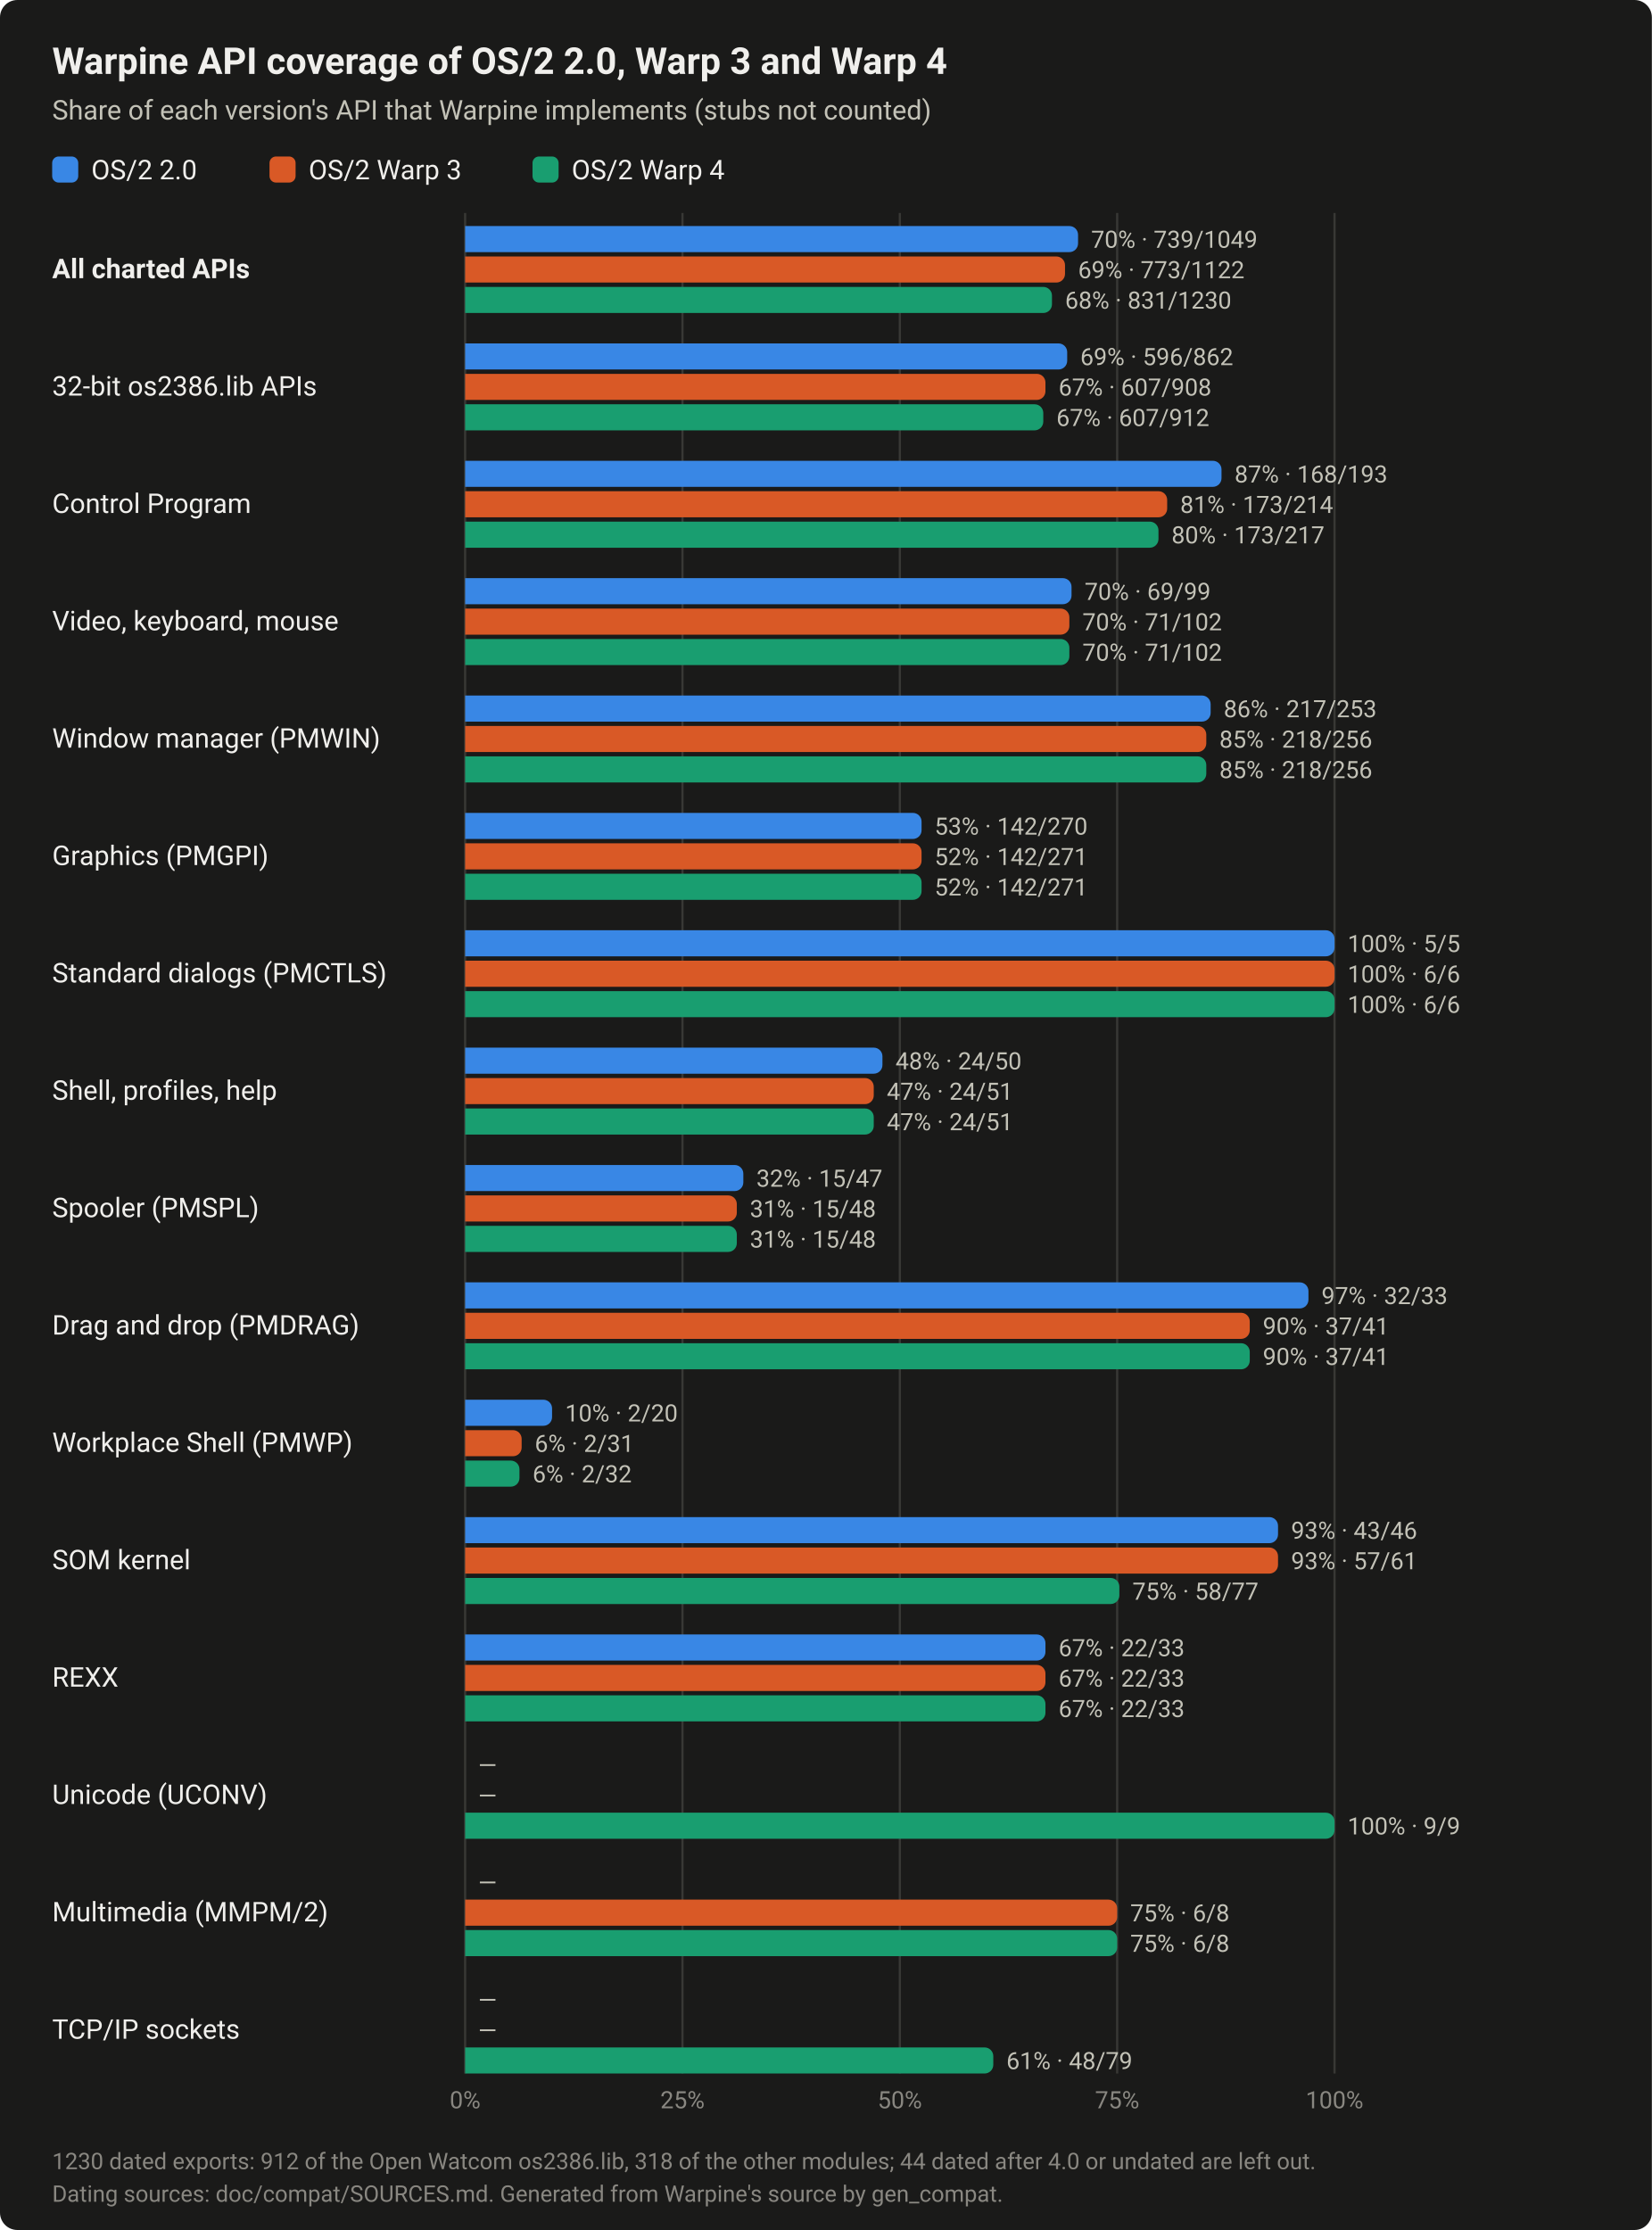
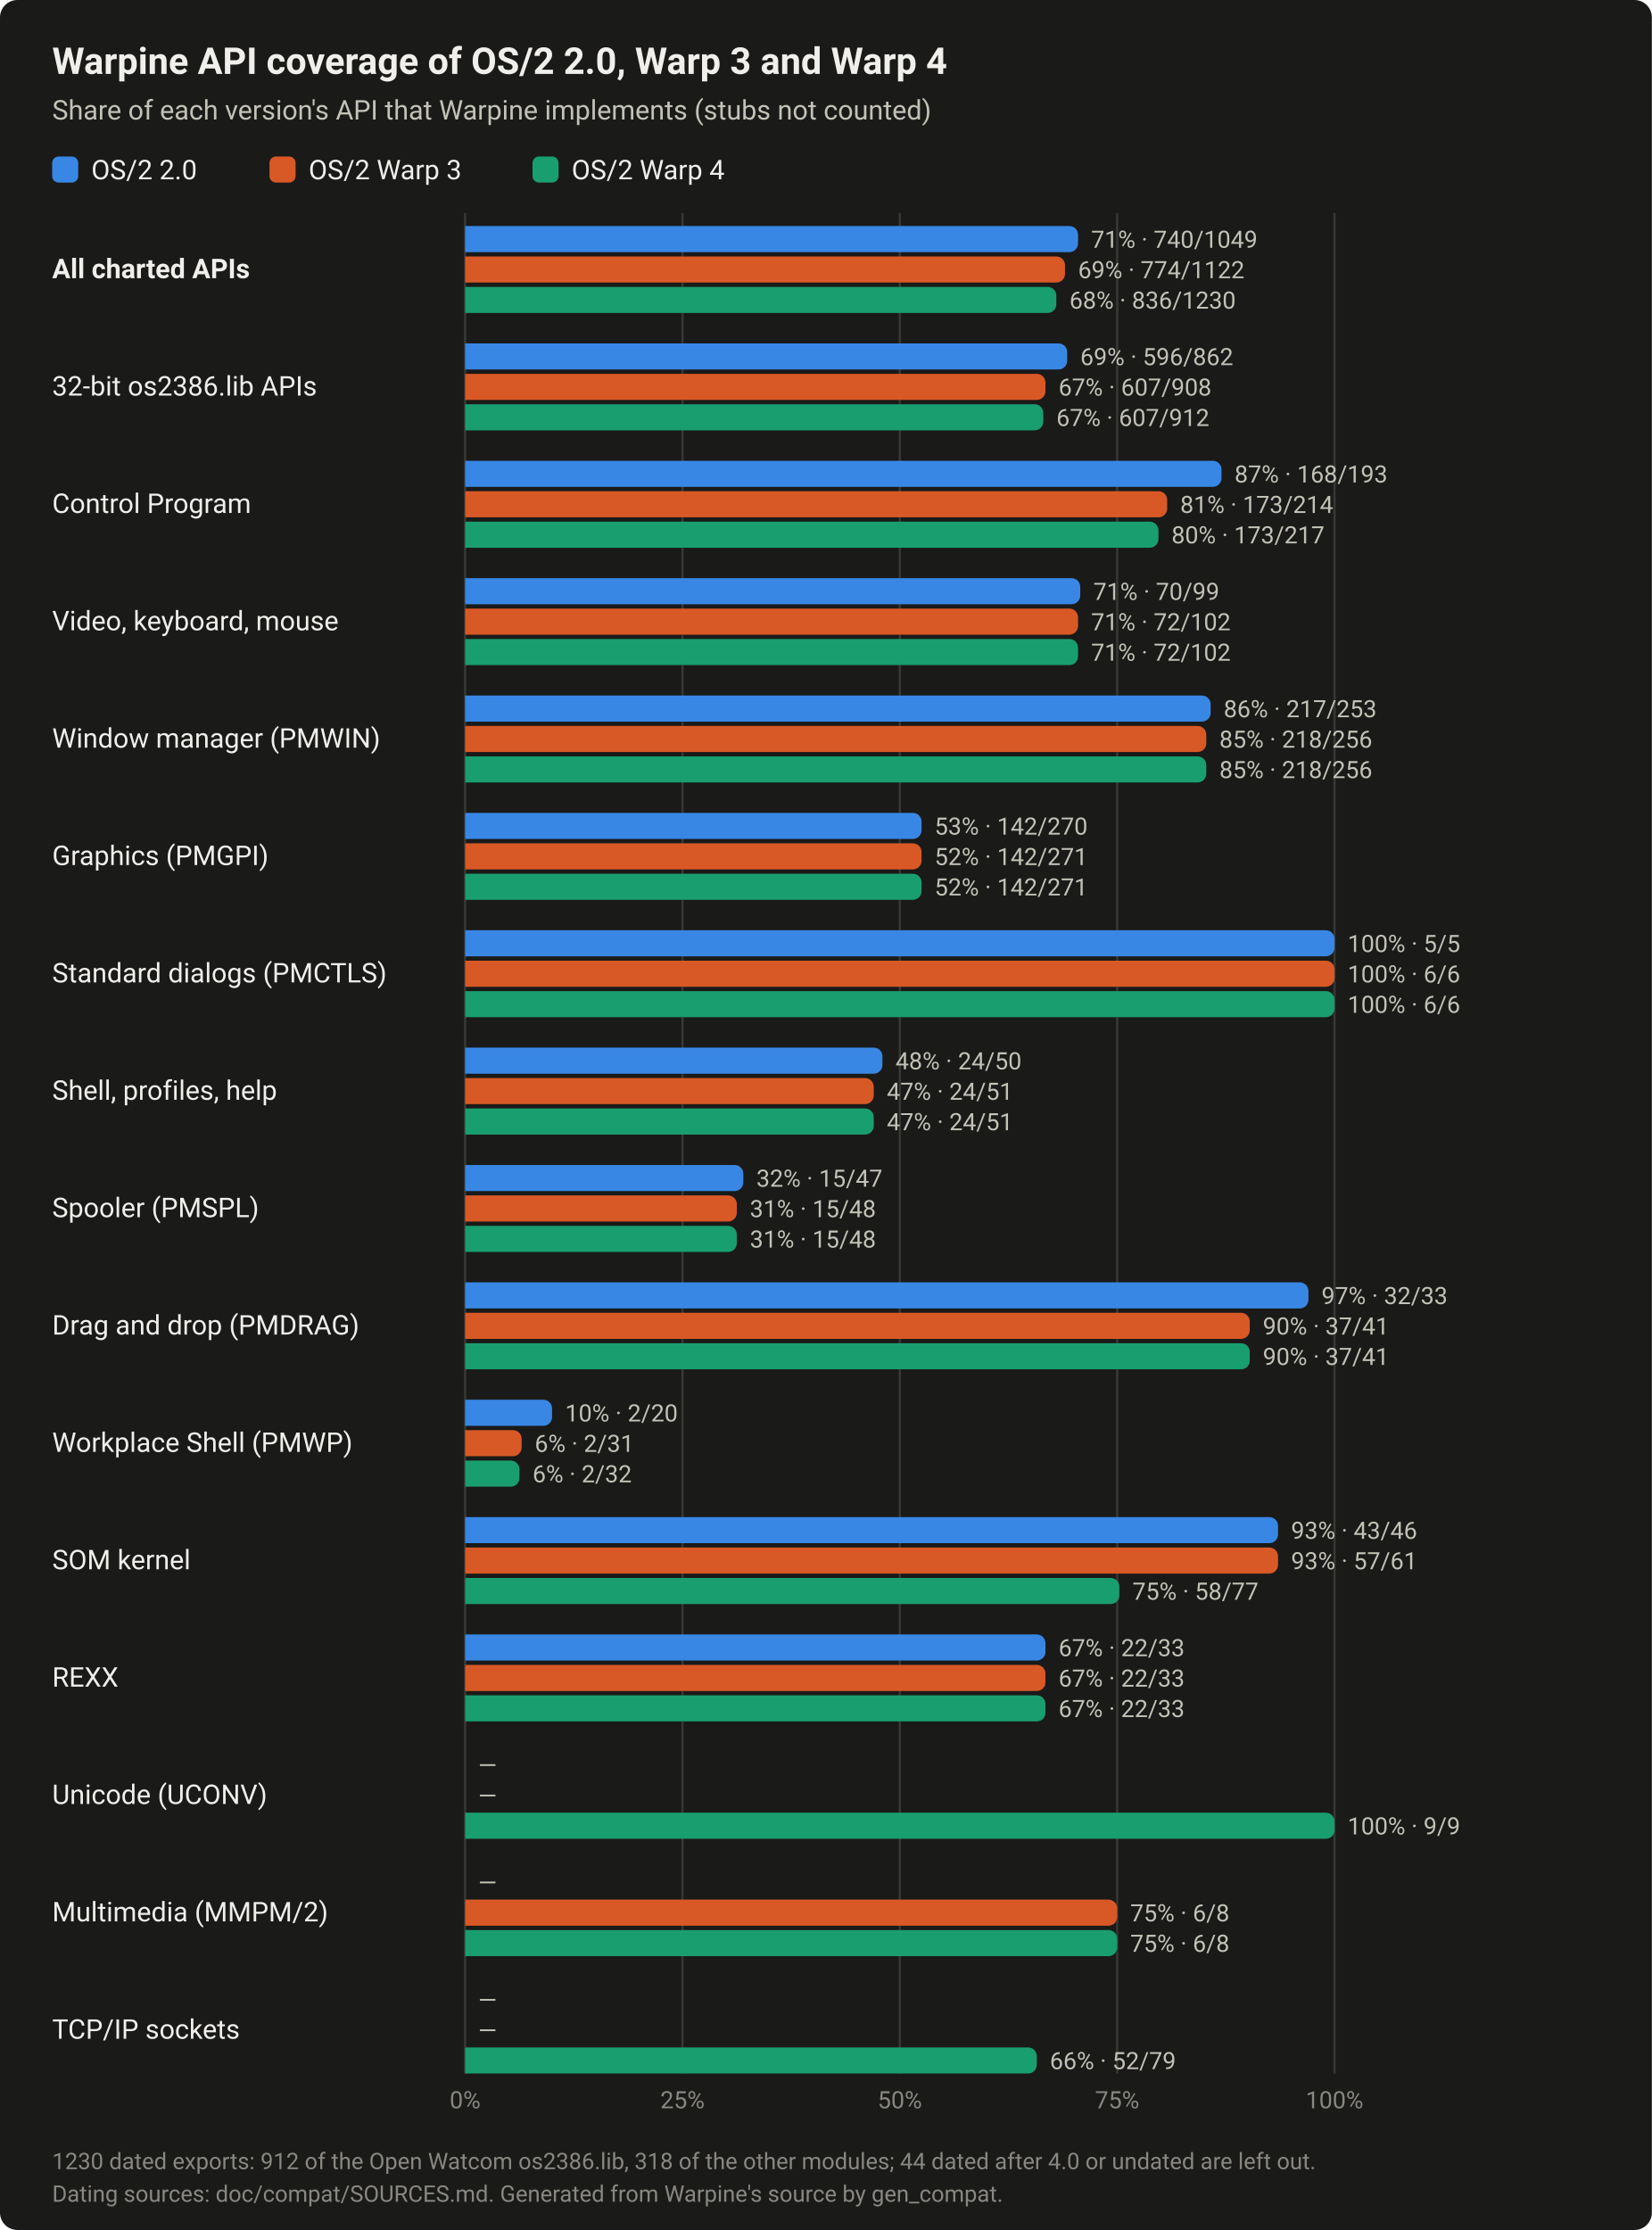
<svg xmlns="http://www.w3.org/2000/svg" width="760" height="1026" viewBox="0 0 760 1026" role="img" aria-labelledby="t d" font-family="system-ui, -apple-system, 'Segoe UI', Roboto, 'Helvetica Neue', Arial, sans-serif">
  <rect width="760" height="1026" rx="8" fill="#1a1a19" />
  <text x="24" y="34" font-size="17" font-weight="600" fill="#f0efec">Warpine API coverage of OS/2 2.0, Warp 3 and Warp 4</text>
  <text x="24" y="55" font-size="12.5" fill="#c3c2b7">Share of each version's API that Warpine implements (stubs not counted)</text>
  <rect x="24" y="72" width="12" height="12" rx="3" fill="#3987e5" />
  <text x="42" y="82.5" font-size="12.5" fill="#f0efec">OS/2 2.0</text>
  <rect x="124" y="72" width="12" height="12" rx="3" fill="#d95926" />
  <text x="142" y="82.5" font-size="12.5" fill="#f0efec">OS/2 Warp 3</text>
  <rect x="245" y="72" width="12" height="12" rx="3" fill="#199e70" />
  <text x="263" y="82.5" font-size="12.5" fill="#f0efec">OS/2 Warp 4</text>
  <line x1="214" y1="98" x2="214" y2="954" stroke="#383835" stroke-width="1" />
  <text x="214" y="970" font-size="11" text-anchor="middle" fill="#898781">0%</text>
  <line x1="314" y1="98" x2="314" y2="954" stroke="#383835" stroke-width="1" />
  <text x="314" y="970" font-size="11" text-anchor="middle" fill="#898781">25%</text>
  <line x1="414" y1="98" x2="414" y2="954" stroke="#383835" stroke-width="1" />
  <text x="414" y="970" font-size="11" text-anchor="middle" fill="#898781">50%</text>
  <line x1="514" y1="98" x2="514" y2="954" stroke="#383835" stroke-width="1" />
  <text x="514" y="970" font-size="11" text-anchor="middle" fill="#898781">75%</text>
  <line x1="614" y1="98" x2="614" y2="954" stroke="#383835" stroke-width="1" />
  <text x="614" y="970" font-size="11" text-anchor="middle" fill="#898781">100%</text>
  <text x="24" y="128" font-size="12.5" font-weight="600" fill="#f0efec">All charted APIs</text>
  <path d="M214 104h278a4 4 0 0 1 4 4v4a4 4 0 0 1 -4 4h-278z" fill="#3987e5" />
-   <text x="502" y="114" font-size="11" fill="#c3c2b7">70% · 739/1049</text>
+   <text x="502" y="114" font-size="11" fill="#c3c2b7">71% · 740/1049</text>
  <path d="M214 118h272a4 4 0 0 1 4 4v4a4 4 0 0 1 -4 4h-272z" fill="#d95926" />
-   <text x="496" y="128" font-size="11" fill="#c3c2b7">69% · 773/1122</text>
-   <path d="M214 132h266a4 4 0 0 1 4 4v4a4 4 0 0 1 -4 4h-266z" fill="#199e70" />
-   <text x="490" y="142" font-size="11" fill="#c3c2b7">68% · 831/1230</text>
+   <text x="496" y="128" font-size="11" fill="#c3c2b7">69% · 774/1122</text>
+   <path d="M214 132h268a4 4 0 0 1 4 4v4a4 4 0 0 1 -4 4h-268z" fill="#199e70" />
+   <text x="492" y="142" font-size="11" fill="#c3c2b7">68% · 836/1230</text>
  <text x="24" y="182" font-size="12.5" font-weight="400" fill="#f0efec">32-bit os2386.lib APIs</text>
  <path d="M214 158h273a4 4 0 0 1 4 4v4a4 4 0 0 1 -4 4h-273z" fill="#3987e5" />
  <text x="497" y="168" font-size="11" fill="#c3c2b7">69% · 596/862</text>
  <path d="M214 172h263a4 4 0 0 1 4 4v4a4 4 0 0 1 -4 4h-263z" fill="#d95926" />
  <text x="487" y="182" font-size="11" fill="#c3c2b7">67% · 607/908</text>
  <path d="M214 186h262a4 4 0 0 1 4 4v4a4 4 0 0 1 -4 4h-262z" fill="#199e70" />
  <text x="486" y="196" font-size="11" fill="#c3c2b7">67% · 607/912</text>
  <text x="24" y="236" font-size="12.5" font-weight="400" fill="#f0efec">Control Program</text>
  <path d="M214 212h344a4 4 0 0 1 4 4v4a4 4 0 0 1 -4 4h-344z" fill="#3987e5" />
  <text x="568" y="222" font-size="11" fill="#c3c2b7">87% · 168/193</text>
  <path d="M214 226h319a4 4 0 0 1 4 4v4a4 4 0 0 1 -4 4h-319z" fill="#d95926" />
  <text x="543" y="236" font-size="11" fill="#c3c2b7">81% · 173/214</text>
  <path d="M214 240h315a4 4 0 0 1 4 4v4a4 4 0 0 1 -4 4h-315z" fill="#199e70" />
  <text x="539" y="250" font-size="11" fill="#c3c2b7">80% · 173/217</text>
  <text x="24" y="290" font-size="12.5" font-weight="400" fill="#f0efec">Video, keyboard, mouse</text>
-   <path d="M214 266h275a4 4 0 0 1 4 4v4a4 4 0 0 1 -4 4h-275z" fill="#3987e5" />
-   <text x="499" y="276" font-size="11" fill="#c3c2b7">70% · 69/99</text>
-   <path d="M214 280h274a4 4 0 0 1 4 4v4a4 4 0 0 1 -4 4h-274z" fill="#d95926" />
-   <text x="498" y="290" font-size="11" fill="#c3c2b7">70% · 71/102</text>
-   <path d="M214 294h274a4 4 0 0 1 4 4v4a4 4 0 0 1 -4 4h-274z" fill="#199e70" />
-   <text x="498" y="304" font-size="11" fill="#c3c2b7">70% · 71/102</text>
+   <path d="M214 266h279a4 4 0 0 1 4 4v4a4 4 0 0 1 -4 4h-279z" fill="#3987e5" />
+   <text x="503" y="276" font-size="11" fill="#c3c2b7">71% · 70/99</text>
+   <path d="M214 280h278a4 4 0 0 1 4 4v4a4 4 0 0 1 -4 4h-278z" fill="#d95926" />
+   <text x="502" y="290" font-size="11" fill="#c3c2b7">71% · 72/102</text>
+   <path d="M214 294h278a4 4 0 0 1 4 4v4a4 4 0 0 1 -4 4h-278z" fill="#199e70" />
+   <text x="502" y="304" font-size="11" fill="#c3c2b7">71% · 72/102</text>
  <text x="24" y="344" font-size="12.5" font-weight="400" fill="#f0efec">Window manager (PMWIN)</text>
  <path d="M214 320h339a4 4 0 0 1 4 4v4a4 4 0 0 1 -4 4h-339z" fill="#3987e5" />
  <text x="563" y="330" font-size="11" fill="#c3c2b7">86% · 217/253</text>
  <path d="M214 334h337a4 4 0 0 1 4 4v4a4 4 0 0 1 -4 4h-337z" fill="#d95926" />
  <text x="561" y="344" font-size="11" fill="#c3c2b7">85% · 218/256</text>
  <path d="M214 348h337a4 4 0 0 1 4 4v4a4 4 0 0 1 -4 4h-337z" fill="#199e70" />
  <text x="561" y="358" font-size="11" fill="#c3c2b7">85% · 218/256</text>
  <text x="24" y="398" font-size="12.5" font-weight="400" fill="#f0efec">Graphics (PMGPI)</text>
  <path d="M214 374h206a4 4 0 0 1 4 4v4a4 4 0 0 1 -4 4h-206z" fill="#3987e5" />
  <text x="430" y="384" font-size="11" fill="#c3c2b7">53% · 142/270</text>
  <path d="M214 388h206a4 4 0 0 1 4 4v4a4 4 0 0 1 -4 4h-206z" fill="#d95926" />
  <text x="430" y="398" font-size="11" fill="#c3c2b7">52% · 142/271</text>
  <path d="M214 402h206a4 4 0 0 1 4 4v4a4 4 0 0 1 -4 4h-206z" fill="#199e70" />
  <text x="430" y="412" font-size="11" fill="#c3c2b7">52% · 142/271</text>
  <text x="24" y="452" font-size="12.5" font-weight="400" fill="#f0efec">Standard dialogs (PMCTLS)</text>
  <path d="M214 428h396a4 4 0 0 1 4 4v4a4 4 0 0 1 -4 4h-396z" fill="#3987e5" />
  <text x="620" y="438" font-size="11" fill="#c3c2b7">100% · 5/5</text>
  <path d="M214 442h396a4 4 0 0 1 4 4v4a4 4 0 0 1 -4 4h-396z" fill="#d95926" />
  <text x="620" y="452" font-size="11" fill="#c3c2b7">100% · 6/6</text>
  <path d="M214 456h396a4 4 0 0 1 4 4v4a4 4 0 0 1 -4 4h-396z" fill="#199e70" />
  <text x="620" y="466" font-size="11" fill="#c3c2b7">100% · 6/6</text>
  <text x="24" y="506" font-size="12.5" font-weight="400" fill="#f0efec">Shell, profiles, help</text>
  <path d="M214 482h188a4 4 0 0 1 4 4v4a4 4 0 0 1 -4 4h-188z" fill="#3987e5" />
  <text x="412" y="492" font-size="11" fill="#c3c2b7">48% · 24/50</text>
  <path d="M214 496h184a4 4 0 0 1 4 4v4a4 4 0 0 1 -4 4h-184z" fill="#d95926" />
  <text x="408" y="506" font-size="11" fill="#c3c2b7">47% · 24/51</text>
  <path d="M214 510h184a4 4 0 0 1 4 4v4a4 4 0 0 1 -4 4h-184z" fill="#199e70" />
  <text x="408" y="520" font-size="11" fill="#c3c2b7">47% · 24/51</text>
  <text x="24" y="560" font-size="12.5" font-weight="400" fill="#f0efec">Spooler (PMSPL)</text>
  <path d="M214 536h124a4 4 0 0 1 4 4v4a4 4 0 0 1 -4 4h-124z" fill="#3987e5" />
  <text x="348" y="546" font-size="11" fill="#c3c2b7">32% · 15/47</text>
  <path d="M214 550h121a4 4 0 0 1 4 4v4a4 4 0 0 1 -4 4h-121z" fill="#d95926" />
  <text x="345" y="560" font-size="11" fill="#c3c2b7">31% · 15/48</text>
  <path d="M214 564h121a4 4 0 0 1 4 4v4a4 4 0 0 1 -4 4h-121z" fill="#199e70" />
  <text x="345" y="574" font-size="11" fill="#c3c2b7">31% · 15/48</text>
  <text x="24" y="614" font-size="12.5" font-weight="400" fill="#f0efec">Drag and drop (PMDRAG)</text>
  <path d="M214 590h384a4 4 0 0 1 4 4v4a4 4 0 0 1 -4 4h-384z" fill="#3987e5" />
  <text x="608" y="600" font-size="11" fill="#c3c2b7">97% · 32/33</text>
  <path d="M214 604h357a4 4 0 0 1 4 4v4a4 4 0 0 1 -4 4h-357z" fill="#d95926" />
  <text x="581" y="614" font-size="11" fill="#c3c2b7">90% · 37/41</text>
  <path d="M214 618h357a4 4 0 0 1 4 4v4a4 4 0 0 1 -4 4h-357z" fill="#199e70" />
  <text x="581" y="628" font-size="11" fill="#c3c2b7">90% · 37/41</text>
  <text x="24" y="668" font-size="12.5" font-weight="400" fill="#f0efec">Workplace Shell (PMWP)</text>
  <path d="M214 644h36a4 4 0 0 1 4 4v4a4 4 0 0 1 -4 4h-36z" fill="#3987e5" />
  <text x="260" y="654" font-size="11" fill="#c3c2b7">10% · 2/20</text>
  <path d="M214 658h22a4 4 0 0 1 4 4v4a4 4 0 0 1 -4 4h-22z" fill="#d95926" />
  <text x="246" y="668" font-size="11" fill="#c3c2b7">6% · 2/31</text>
  <path d="M214 672h21a4 4 0 0 1 4 4v4a4 4 0 0 1 -4 4h-21z" fill="#199e70" />
  <text x="245" y="682" font-size="11" fill="#c3c2b7">6% · 2/32</text>
  <text x="24" y="722" font-size="12.5" font-weight="400" fill="#f0efec">SOM kernel</text>
  <path d="M214 698h370a4 4 0 0 1 4 4v4a4 4 0 0 1 -4 4h-370z" fill="#3987e5" />
  <text x="594" y="708" font-size="11" fill="#c3c2b7">93% · 43/46</text>
  <path d="M214 712h370a4 4 0 0 1 4 4v4a4 4 0 0 1 -4 4h-370z" fill="#d95926" />
  <text x="594" y="722" font-size="11" fill="#c3c2b7">93% · 57/61</text>
  <path d="M214 726h297a4 4 0 0 1 4 4v4a4 4 0 0 1 -4 4h-297z" fill="#199e70" />
  <text x="521" y="736" font-size="11" fill="#c3c2b7">75% · 58/77</text>
  <text x="24" y="776" font-size="12.5" font-weight="400" fill="#f0efec">REXX</text>
  <path d="M214 752h263a4 4 0 0 1 4 4v4a4 4 0 0 1 -4 4h-263z" fill="#3987e5" />
  <text x="487" y="762" font-size="11" fill="#c3c2b7">67% · 22/33</text>
  <path d="M214 766h263a4 4 0 0 1 4 4v4a4 4 0 0 1 -4 4h-263z" fill="#d95926" />
  <text x="487" y="776" font-size="11" fill="#c3c2b7">67% · 22/33</text>
  <path d="M214 780h263a4 4 0 0 1 4 4v4a4 4 0 0 1 -4 4h-263z" fill="#199e70" />
  <text x="487" y="790" font-size="11" fill="#c3c2b7">67% · 22/33</text>
  <text x="24" y="830" font-size="12.5" font-weight="400" fill="#f0efec">Unicode (UCONV)</text>
  <text x="220" y="816" font-size="11" fill="#c3c2b7">—</text>
  <text x="220" y="830" font-size="11" fill="#c3c2b7">—</text>
  <path d="M214 834h396a4 4 0 0 1 4 4v4a4 4 0 0 1 -4 4h-396z" fill="#199e70" />
  <text x="620" y="844" font-size="11" fill="#c3c2b7">100% · 9/9</text>
  <text x="24" y="884" font-size="12.5" font-weight="400" fill="#f0efec">Multimedia (MMPM/2)</text>
  <text x="220" y="870" font-size="11" fill="#c3c2b7">—</text>
  <path d="M214 874h296a4 4 0 0 1 4 4v4a4 4 0 0 1 -4 4h-296z" fill="#d95926" />
  <text x="520" y="884" font-size="11" fill="#c3c2b7">75% · 6/8</text>
  <path d="M214 888h296a4 4 0 0 1 4 4v4a4 4 0 0 1 -4 4h-296z" fill="#199e70" />
  <text x="520" y="898" font-size="11" fill="#c3c2b7">75% · 6/8</text>
  <text x="24" y="938" font-size="12.5" font-weight="400" fill="#f0efec">TCP/IP sockets</text>
  <text x="220" y="924" font-size="11" fill="#c3c2b7">—</text>
  <text x="220" y="938" font-size="11" fill="#c3c2b7">—</text>
-   <path d="M214 942h239a4 4 0 0 1 4 4v4a4 4 0 0 1 -4 4h-239z" fill="#199e70" />
-   <text x="463" y="952" font-size="11" fill="#c3c2b7">61% · 48/79</text>
+   <path d="M214 942h259a4 4 0 0 1 4 4v4a4 4 0 0 1 -4 4h-259z" fill="#199e70" />
+   <text x="483" y="952" font-size="11" fill="#c3c2b7">66% · 52/79</text>
  <text x="24" y="998" font-size="10.5" fill="#898781">1230 dated exports: 912 of the Open Watcom os2386.lib, 318 of the other modules; 44 dated after 4.0 or undated are left out.</text>
  <text x="24" y="1013" font-size="10.5" fill="#898781">Dating sources: doc/compat/SOURCES.md. Generated from Warpine's source by gen_compat.</text>
</svg>
